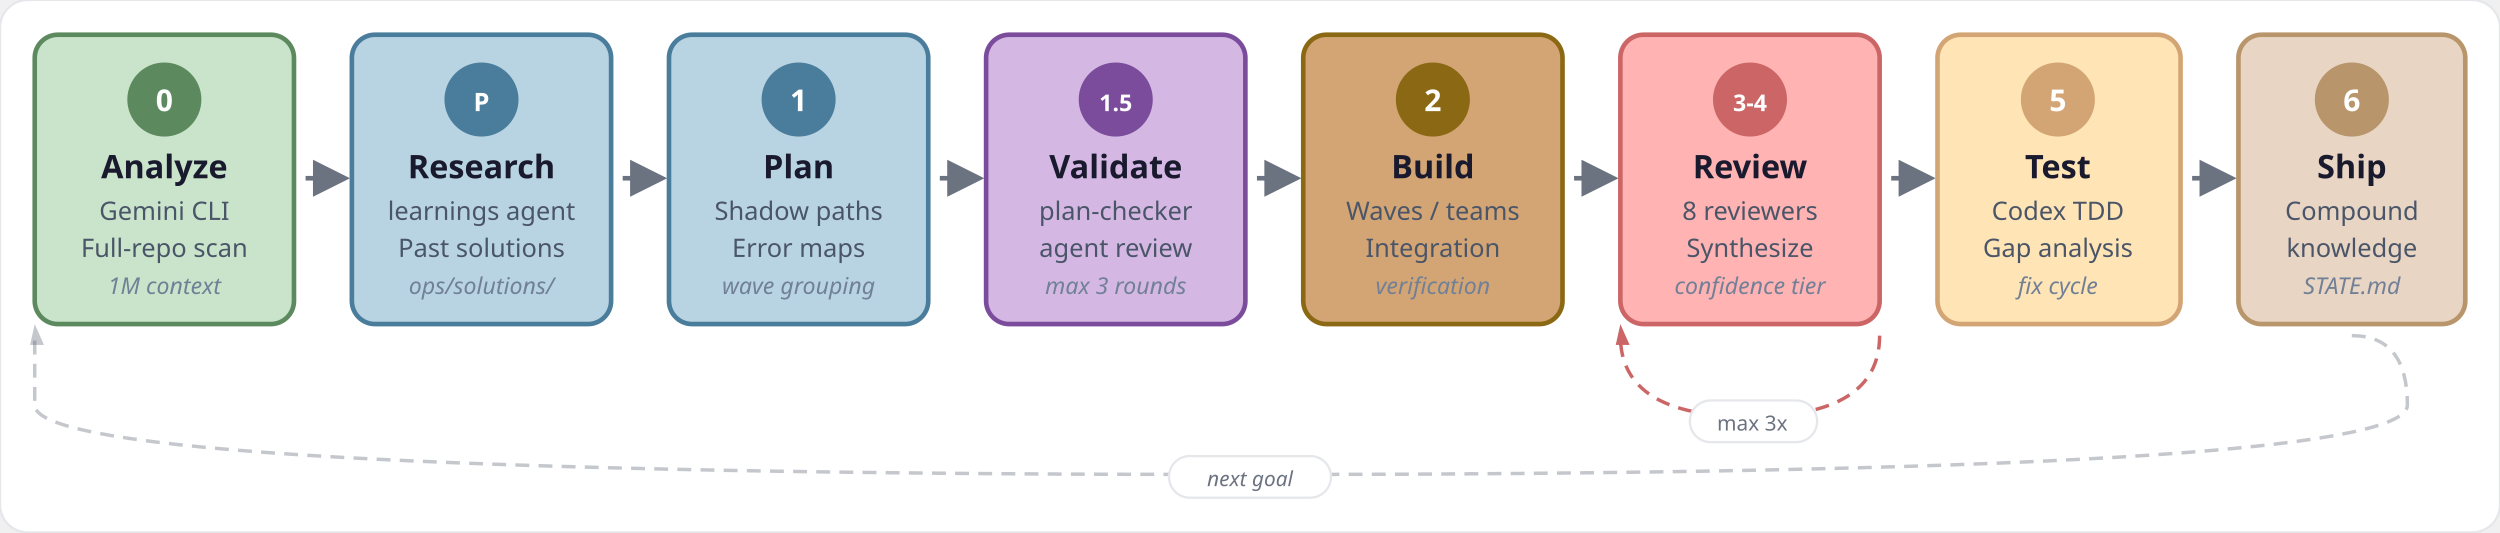
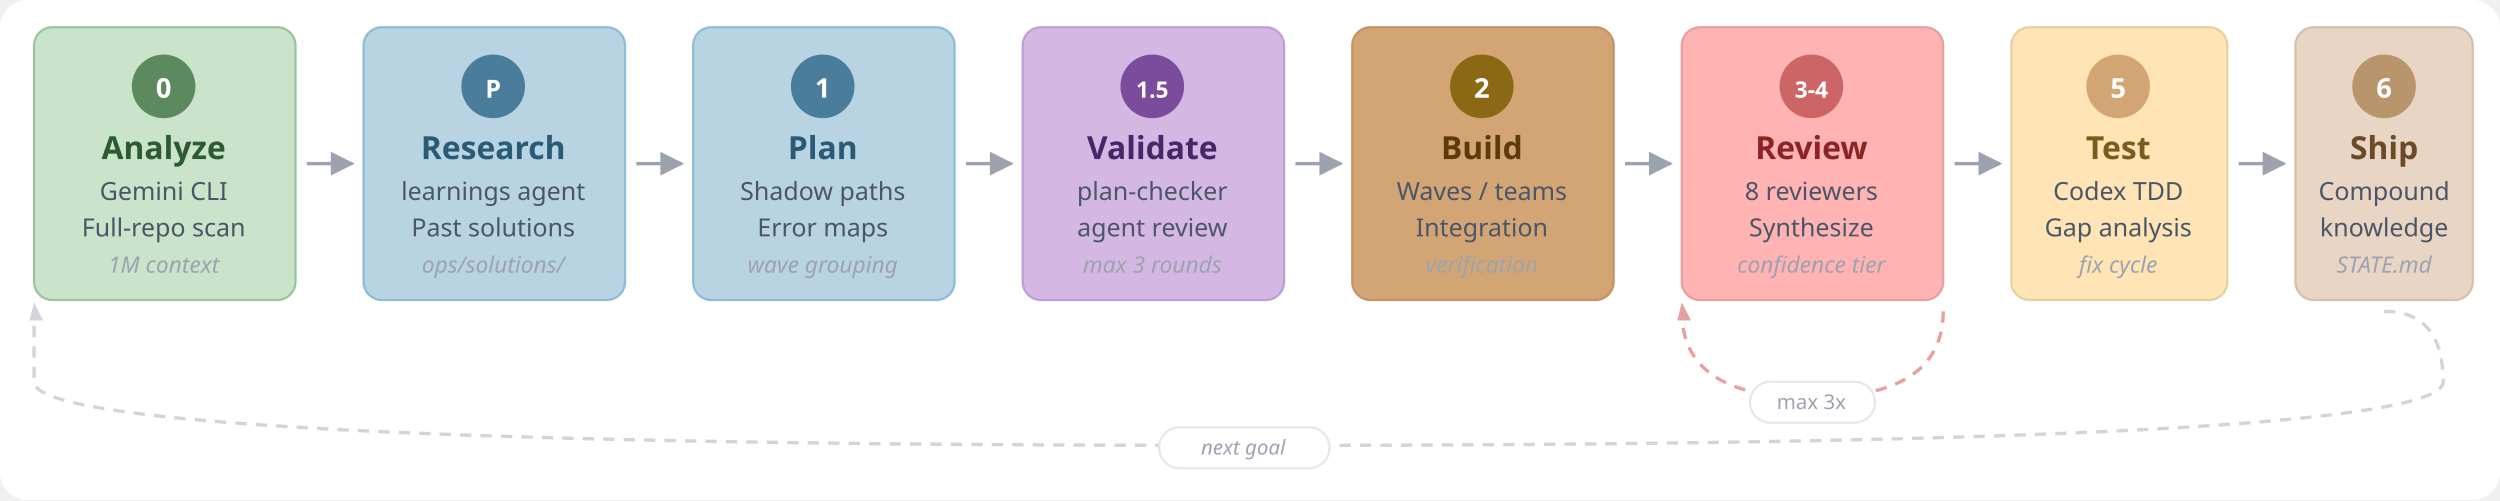
- <svg xmlns="http://www.w3.org/2000/svg" viewBox="0 0 1080 230">
+ <svg xmlns="http://www.w3.org/2000/svg" viewBox="0 0 1100 220">
  <defs>
-     <marker id="arrow" viewBox="0 0 10 10" refX="8" refY="5" markerWidth="8" markerHeight="8" orient="auto">
-       <path d="M 0 0 L 10 5 L 0 10 z" fill="#6B7280" />
+     <marker id="arrow" viewBox="0 0 10 10" refX="9" refY="5" markerWidth="7" markerHeight="7" orient="auto">
+       <path d="M 0 0 L 10 5 L 0 10 z" fill="#9ca3af" />
    </marker>
  </defs>
-   <rect width="1080" height="230" rx="12" fill="white" stroke="#e5e7eb" stroke-width="1" />
-   <g transform="translate(15, 15)">
-     <rect width="112" height="125" rx="10" fill="#C9E4CA" stroke="#5C8A5E" stroke-width="2" />
-     <circle cx="56" cy="28" r="16" fill="#5C8A5E" />
-     <text x="56" y="33" text-anchor="middle" font-family="'Segoe UI', system-ui, sans-serif" font-size="13" font-weight="700" fill="white">0</text>
-     <text x="56" y="62" text-anchor="middle" font-family="'Segoe UI', system-ui, sans-serif" font-size="14" font-weight="700" fill="#1a1a2e">Analyze</text>
-     <text x="56" y="80" text-anchor="middle" font-family="'Segoe UI', system-ui, sans-serif" font-size="11" fill="#4a5568">Gemini CLI</text>
-     <text x="56" y="96" text-anchor="middle" font-family="'Segoe UI', system-ui, sans-serif" font-size="11" fill="#4a5568">Full-repo scan</text>
-     <text x="56" y="112" text-anchor="middle" font-family="'Segoe UI', system-ui, sans-serif" font-size="10" fill="#718096" font-style="italic">1M context</text>
+   <rect width="1100" height="220" rx="12" fill="white" />
+   <g transform="translate(15, 12)">
+     <rect width="115" height="120" rx="8" fill="#C9E4CA" stroke="#9bc49d" stroke-width="1" />
+     <circle cx="57" cy="26" r="14" fill="#5C8A5E" />
+     <text x="57" y="31" text-anchor="middle" font-family="'Segoe UI', system-ui, sans-serif" font-size="12" font-weight="700" fill="white">0</text>
+     <text x="57" y="58" text-anchor="middle" font-family="'Segoe UI', system-ui, sans-serif" font-size="14" font-weight="700" fill="#2d5a30">Analyze</text>
+     <text x="57" y="76" text-anchor="middle" font-family="'Segoe UI', system-ui, sans-serif" font-size="11" fill="#4a5568">Gemini CLI</text>
+     <text x="57" y="92" text-anchor="middle" font-family="'Segoe UI', system-ui, sans-serif" font-size="11" fill="#4a5568">Full-repo scan</text>
+     <text x="57" y="108" text-anchor="middle" font-family="'Segoe UI', system-ui, sans-serif" font-size="10" fill="#9ca3af" font-style="italic">1M context</text>
  </g>
-   <line x1="132" y1="77" x2="148" y2="77" stroke="#6B7280" stroke-width="2" marker-end="url(#arrow)" />
-   <g transform="translate(152, 15)">
-     <rect width="112" height="125" rx="10" fill="#B8D4E3" stroke="#4A7C9B" stroke-width="2" />
-     <circle cx="56" cy="28" r="16" fill="#4A7C9B" />
-     <text x="56" y="33" text-anchor="middle" font-family="'Segoe UI', system-ui, sans-serif" font-size="11" font-weight="700" fill="white">P</text>
-     <text x="56" y="62" text-anchor="middle" font-family="'Segoe UI', system-ui, sans-serif" font-size="14" font-weight="700" fill="#1a1a2e">Research</text>
-     <text x="56" y="80" text-anchor="middle" font-family="'Segoe UI', system-ui, sans-serif" font-size="11" fill="#4a5568">learnings agent</text>
-     <text x="56" y="96" text-anchor="middle" font-family="'Segoe UI', system-ui, sans-serif" font-size="11" fill="#4a5568">Past solutions</text>
-     <text x="56" y="112" text-anchor="middle" font-family="'Segoe UI', system-ui, sans-serif" font-size="10" fill="#718096" font-style="italic">ops/solutions/</text>
+   <line x1="135" y1="72" x2="155" y2="72" stroke="#9ca3af" stroke-width="1.5" marker-end="url(#arrow)" />
+   <g transform="translate(160, 12)">
+     <rect width="115" height="120" rx="8" fill="#B8D4E3" stroke="#8dbcd4" stroke-width="1" />
+     <circle cx="57" cy="26" r="14" fill="#4A7C9B" />
+     <text x="57" y="31" text-anchor="middle" font-family="'Segoe UI', system-ui, sans-serif" font-size="11" font-weight="700" fill="white">P</text>
+     <text x="57" y="58" text-anchor="middle" font-family="'Segoe UI', system-ui, sans-serif" font-size="14" font-weight="700" fill="#2a5a75">Research</text>
+     <text x="57" y="76" text-anchor="middle" font-family="'Segoe UI', system-ui, sans-serif" font-size="11" fill="#4a5568">learnings agent</text>
+     <text x="57" y="92" text-anchor="middle" font-family="'Segoe UI', system-ui, sans-serif" font-size="11" fill="#4a5568">Past solutions</text>
+     <text x="57" y="108" text-anchor="middle" font-family="'Segoe UI', system-ui, sans-serif" font-size="10" fill="#9ca3af" font-style="italic">ops/solutions/</text>
  </g>
-   <line x1="269" y1="77" x2="285" y2="77" stroke="#6B7280" stroke-width="2" marker-end="url(#arrow)" />
-   <g transform="translate(289, 15)">
-     <rect width="112" height="125" rx="10" fill="#B8D4E3" stroke="#4A7C9B" stroke-width="2" />
-     <circle cx="56" cy="28" r="16" fill="#4A7C9B" />
-     <text x="56" y="33" text-anchor="middle" font-family="'Segoe UI', system-ui, sans-serif" font-size="13" font-weight="700" fill="white">1</text>
-     <text x="56" y="62" text-anchor="middle" font-family="'Segoe UI', system-ui, sans-serif" font-size="14" font-weight="700" fill="#1a1a2e">Plan</text>
-     <text x="56" y="80" text-anchor="middle" font-family="'Segoe UI', system-ui, sans-serif" font-size="11" fill="#4a5568">Shadow paths</text>
-     <text x="56" y="96" text-anchor="middle" font-family="'Segoe UI', system-ui, sans-serif" font-size="11" fill="#4a5568">Error maps</text>
-     <text x="56" y="112" text-anchor="middle" font-family="'Segoe UI', system-ui, sans-serif" font-size="10" fill="#718096" font-style="italic">wave grouping</text>
+   <line x1="280" y1="72" x2="300" y2="72" stroke="#9ca3af" stroke-width="1.5" marker-end="url(#arrow)" />
+   <g transform="translate(305, 12)">
+     <rect width="115" height="120" rx="8" fill="#B8D4E3" stroke="#8dbcd4" stroke-width="1" />
+     <circle cx="57" cy="26" r="14" fill="#4A7C9B" />
+     <text x="57" y="31" text-anchor="middle" font-family="'Segoe UI', system-ui, sans-serif" font-size="12" font-weight="700" fill="white">1</text>
+     <text x="57" y="58" text-anchor="middle" font-family="'Segoe UI', system-ui, sans-serif" font-size="14" font-weight="700" fill="#2a5a75">Plan</text>
+     <text x="57" y="76" text-anchor="middle" font-family="'Segoe UI', system-ui, sans-serif" font-size="11" fill="#4a5568">Shadow paths</text>
+     <text x="57" y="92" text-anchor="middle" font-family="'Segoe UI', system-ui, sans-serif" font-size="11" fill="#4a5568">Error maps</text>
+     <text x="57" y="108" text-anchor="middle" font-family="'Segoe UI', system-ui, sans-serif" font-size="10" fill="#9ca3af" font-style="italic">wave grouping</text>
  </g>
-   <line x1="406" y1="77" x2="422" y2="77" stroke="#6B7280" stroke-width="2" marker-end="url(#arrow)" />
-   <g transform="translate(426, 15)">
-     <rect width="112" height="125" rx="10" fill="#D4B8E3" stroke="#7A4C9B" stroke-width="2" />
-     <circle cx="56" cy="28" r="16" fill="#7A4C9B" />
-     <text x="56" y="33" text-anchor="middle" font-family="'Segoe UI', system-ui, sans-serif" font-size="10" font-weight="700" fill="white">1.5</text>
-     <text x="56" y="62" text-anchor="middle" font-family="'Segoe UI', system-ui, sans-serif" font-size="14" font-weight="700" fill="#1a1a2e">Validate</text>
-     <text x="56" y="80" text-anchor="middle" font-family="'Segoe UI', system-ui, sans-serif" font-size="11" fill="#4a5568">plan-checker</text>
-     <text x="56" y="96" text-anchor="middle" font-family="'Segoe UI', system-ui, sans-serif" font-size="11" fill="#4a5568">agent review</text>
-     <text x="56" y="112" text-anchor="middle" font-family="'Segoe UI', system-ui, sans-serif" font-size="10" fill="#718096" font-style="italic">max 3 rounds</text>
+   <line x1="425" y1="72" x2="445" y2="72" stroke="#9ca3af" stroke-width="1.5" marker-end="url(#arrow)" />
+   <g transform="translate(450, 12)">
+     <rect width="115" height="120" rx="8" fill="#D4B8E3" stroke="#bfa0d4" stroke-width="1" />
+     <circle cx="57" cy="26" r="14" fill="#7A4C9B" />
+     <text x="57" y="31" text-anchor="middle" font-family="'Segoe UI', system-ui, sans-serif" font-size="10" font-weight="700" fill="white">1.5</text>
+     <text x="57" y="58" text-anchor="middle" font-family="'Segoe UI', system-ui, sans-serif" font-size="14" font-weight="700" fill="#4a2568">Validate</text>
+     <text x="57" y="76" text-anchor="middle" font-family="'Segoe UI', system-ui, sans-serif" font-size="11" fill="#4a5568">plan-checker</text>
+     <text x="57" y="92" text-anchor="middle" font-family="'Segoe UI', system-ui, sans-serif" font-size="11" fill="#4a5568">agent review</text>
+     <text x="57" y="108" text-anchor="middle" font-family="'Segoe UI', system-ui, sans-serif" font-size="10" fill="#9ca3af" font-style="italic">max 3 rounds</text>
  </g>
-   <line x1="543" y1="77" x2="559" y2="77" stroke="#6B7280" stroke-width="2" marker-end="url(#arrow)" />
-   <g transform="translate(563, 15)">
-     <rect width="112" height="125" rx="10" fill="#D4A574" stroke="#8B6914" stroke-width="2" />
-     <circle cx="56" cy="28" r="16" fill="#8B6914" />
-     <text x="56" y="33" text-anchor="middle" font-family="'Segoe UI', system-ui, sans-serif" font-size="13" font-weight="700" fill="white">2</text>
-     <text x="56" y="62" text-anchor="middle" font-family="'Segoe UI', system-ui, sans-serif" font-size="14" font-weight="700" fill="#1a1a2e">Build</text>
-     <text x="56" y="80" text-anchor="middle" font-family="'Segoe UI', system-ui, sans-serif" font-size="11" fill="#4a5568">Waves / teams</text>
-     <text x="56" y="96" text-anchor="middle" font-family="'Segoe UI', system-ui, sans-serif" font-size="11" fill="#4a5568">Integration</text>
-     <text x="56" y="112" text-anchor="middle" font-family="'Segoe UI', system-ui, sans-serif" font-size="10" fill="#718096" font-style="italic">verification</text>
+   <line x1="570" y1="72" x2="590" y2="72" stroke="#9ca3af" stroke-width="1.5" marker-end="url(#arrow)" />
+   <g transform="translate(595, 12)">
+     <rect width="115" height="120" rx="8" fill="#D4A574" stroke="#c49464" stroke-width="1" />
+     <circle cx="57" cy="26" r="14" fill="#8B6914" />
+     <text x="57" y="31" text-anchor="middle" font-family="'Segoe UI', system-ui, sans-serif" font-size="12" font-weight="700" fill="white">2</text>
+     <text x="57" y="58" text-anchor="middle" font-family="'Segoe UI', system-ui, sans-serif" font-size="14" font-weight="700" fill="#5c3a0a">Build</text>
+     <text x="57" y="76" text-anchor="middle" font-family="'Segoe UI', system-ui, sans-serif" font-size="11" fill="#4a5568">Waves / teams</text>
+     <text x="57" y="92" text-anchor="middle" font-family="'Segoe UI', system-ui, sans-serif" font-size="11" fill="#4a5568">Integration</text>
+     <text x="57" y="108" text-anchor="middle" font-family="'Segoe UI', system-ui, sans-serif" font-size="10" fill="#9ca3af" font-style="italic">verification</text>
  </g>
-   <line x1="680" y1="77" x2="696" y2="77" stroke="#6B7280" stroke-width="2" marker-end="url(#arrow)" />
-   <g transform="translate(700, 15)">
-     <rect width="112" height="125" rx="10" fill="#FFB3B3" stroke="#CC6666" stroke-width="2" />
-     <circle cx="56" cy="28" r="16" fill="#CC6666" />
-     <text x="56" y="33" text-anchor="middle" font-family="'Segoe UI', system-ui, sans-serif" font-size="10" font-weight="700" fill="white">3-4</text>
-     <text x="56" y="62" text-anchor="middle" font-family="'Segoe UI', system-ui, sans-serif" font-size="14" font-weight="700" fill="#1a1a2e">Review</text>
-     <text x="56" y="80" text-anchor="middle" font-family="'Segoe UI', system-ui, sans-serif" font-size="11" fill="#4a5568">8 reviewers</text>
-     <text x="56" y="96" text-anchor="middle" font-family="'Segoe UI', system-ui, sans-serif" font-size="11" fill="#4a5568">Synthesize</text>
-     <text x="56" y="112" text-anchor="middle" font-family="'Segoe UI', system-ui, sans-serif" font-size="10" fill="#718096" font-style="italic">confidence tier</text>
+   <line x1="715" y1="72" x2="735" y2="72" stroke="#9ca3af" stroke-width="1.5" marker-end="url(#arrow)" />
+   <g transform="translate(740, 12)">
+     <rect width="115" height="120" rx="8" fill="#FFB3B3" stroke="#e6a0a0" stroke-width="1" />
+     <circle cx="57" cy="26" r="14" fill="#CC6666" />
+     <text x="57" y="31" text-anchor="middle" font-family="'Segoe UI', system-ui, sans-serif" font-size="10" font-weight="700" fill="white">3-4</text>
+     <text x="57" y="58" text-anchor="middle" font-family="'Segoe UI', system-ui, sans-serif" font-size="14" font-weight="700" fill="#8b2525">Review</text>
+     <text x="57" y="76" text-anchor="middle" font-family="'Segoe UI', system-ui, sans-serif" font-size="11" fill="#4a5568">8 reviewers</text>
+     <text x="57" y="92" text-anchor="middle" font-family="'Segoe UI', system-ui, sans-serif" font-size="11" fill="#4a5568">Synthesize</text>
+     <text x="57" y="108" text-anchor="middle" font-family="'Segoe UI', system-ui, sans-serif" font-size="10" fill="#9ca3af" font-style="italic">confidence tier</text>
  </g>
-   <line x1="817" y1="77" x2="833" y2="77" stroke="#6B7280" stroke-width="2" marker-end="url(#arrow)" />
-   <g transform="translate(837, 15)">
-     <rect width="105" height="125" rx="10" fill="#FFE4B5" stroke="#D4A574" stroke-width="2" />
-     <circle cx="52" cy="28" r="16" fill="#D4A574" />
-     <text x="52" y="33" text-anchor="middle" font-family="'Segoe UI', system-ui, sans-serif" font-size="13" font-weight="700" fill="white">5</text>
-     <text x="52" y="62" text-anchor="middle" font-family="'Segoe UI', system-ui, sans-serif" font-size="14" font-weight="700" fill="#1a1a2e">Test</text>
-     <text x="52" y="80" text-anchor="middle" font-family="'Segoe UI', system-ui, sans-serif" font-size="11" fill="#4a5568">Codex TDD</text>
-     <text x="52" y="96" text-anchor="middle" font-family="'Segoe UI', system-ui, sans-serif" font-size="11" fill="#4a5568">Gap analysis</text>
-     <text x="52" y="112" text-anchor="middle" font-family="'Segoe UI', system-ui, sans-serif" font-size="10" fill="#718096" font-style="italic">fix cycle</text>
+   <line x1="860" y1="72" x2="880" y2="72" stroke="#9ca3af" stroke-width="1.5" marker-end="url(#arrow)" />
+   <g transform="translate(885, 12)">
+     <rect width="95" height="120" rx="8" fill="#FFE4B5" stroke="#e6cfa0" stroke-width="1" />
+     <circle cx="47" cy="26" r="14" fill="#D4A574" />
+     <text x="47" y="31" text-anchor="middle" font-family="'Segoe UI', system-ui, sans-serif" font-size="12" font-weight="700" fill="white">5</text>
+     <text x="47" y="58" text-anchor="middle" font-family="'Segoe UI', system-ui, sans-serif" font-size="14" font-weight="700" fill="#7a5c1f">Test</text>
+     <text x="47" y="76" text-anchor="middle" font-family="'Segoe UI', system-ui, sans-serif" font-size="11" fill="#4a5568">Codex TDD</text>
+     <text x="47" y="92" text-anchor="middle" font-family="'Segoe UI', system-ui, sans-serif" font-size="11" fill="#4a5568">Gap analysis</text>
+     <text x="47" y="108" text-anchor="middle" font-family="'Segoe UI', system-ui, sans-serif" font-size="10" fill="#9ca3af" font-style="italic">fix cycle</text>
  </g>
-   <line x1="947" y1="77" x2="963" y2="77" stroke="#6B7280" stroke-width="2" marker-end="url(#arrow)" />
-   <g transform="translate(967, 15)">
-     <rect width="98" height="125" rx="10" fill="#E8D5C4" stroke="#B8956A" stroke-width="2" />
-     <circle cx="49" cy="28" r="16" fill="#B8956A" />
-     <text x="49" y="33" text-anchor="middle" font-family="'Segoe UI', system-ui, sans-serif" font-size="13" font-weight="700" fill="white">6</text>
-     <text x="49" y="62" text-anchor="middle" font-family="'Segoe UI', system-ui, sans-serif" font-size="14" font-weight="700" fill="#1a1a2e">Ship</text>
-     <text x="49" y="80" text-anchor="middle" font-family="'Segoe UI', system-ui, sans-serif" font-size="11" fill="#4a5568">Compound</text>
-     <text x="49" y="96" text-anchor="middle" font-family="'Segoe UI', system-ui, sans-serif" font-size="11" fill="#4a5568">knowledge</text>
-     <text x="49" y="112" text-anchor="middle" font-family="'Segoe UI', system-ui, sans-serif" font-size="10" fill="#718096" font-style="italic">STATE.md</text>
+   <line x1="985" y1="72" x2="1005" y2="72" stroke="#9ca3af" stroke-width="1.5" marker-end="url(#arrow)" />
+   <g transform="translate(1010, 12)">
+     <rect width="78" height="120" rx="8" fill="#E8D5C4" stroke="#d4c0ad" stroke-width="1" />
+     <circle cx="39" cy="26" r="14" fill="#B8956A" />
+     <text x="39" y="31" text-anchor="middle" font-family="'Segoe UI', system-ui, sans-serif" font-size="12" font-weight="700" fill="white">6</text>
+     <text x="39" y="58" text-anchor="middle" font-family="'Segoe UI', system-ui, sans-serif" font-size="14" font-weight="700" fill="#6b4a28">Ship</text>
+     <text x="39" y="76" text-anchor="middle" font-family="'Segoe UI', system-ui, sans-serif" font-size="11" fill="#4a5568">Compound</text>
+     <text x="39" y="92" text-anchor="middle" font-family="'Segoe UI', system-ui, sans-serif" font-size="11" fill="#4a5568">knowledge</text>
+     <text x="39" y="108" text-anchor="middle" font-family="'Segoe UI', system-ui, sans-serif" font-size="10" fill="#9ca3af" font-style="italic">STATE.md</text>
  </g>
-   <path d="M 812,145 Q 812,180 756,180 Q 700,180 700,145" fill="none" stroke="#CC6666" stroke-width="1.5" stroke-dasharray="6,4" />
-   <polygon points="698,149 700,140 704,149" fill="#CC6666" />
-   <rect x="730" y="173" width="55" height="18" rx="9" fill="white" stroke="#e5e7eb" stroke-width="1" />
-   <text x="757" y="186" text-anchor="middle" font-family="'Segoe UI', system-ui, sans-serif" font-size="9" fill="#6B7280">max 3x</text>
-   <path d="M 1016,145 Q 1040,145 1040,175 Q 1040,205 540,205 Q 15,205 15,175 Q 15,145 15,145" fill="none" stroke="#6B7280" stroke-width="1.5" stroke-dasharray="6,4" opacity="0.4" />
-   <polygon points="13,149 15,140 19,149" fill="#6B7280" opacity="0.4" />
-   <rect x="505" y="197" width="70" height="18" rx="9" fill="white" stroke="#e5e7eb" stroke-width="1" />
-   <text x="540" y="210" text-anchor="middle" font-family="'Segoe UI', system-ui, sans-serif" font-size="9" fill="#6B7280" font-style="italic">next goal</text>
+   <path d="M 855,137 Q 855,175 797,175 Q 740,175 740,137" fill="none" stroke="#e6a0a0" stroke-width="1.5" stroke-dasharray="5,4" />
+   <polygon points="738,141 740,133 744,141" fill="#e6a0a0" />
+   <rect x="770" y="168" width="55" height="18" rx="9" fill="white" stroke="#e5e7eb" stroke-width="1" />
+   <text x="797" y="180" text-anchor="middle" font-family="'Segoe UI', system-ui, sans-serif" font-size="9" fill="#9ca3af">max 3x</text>
+   <path d="M 1049,137 Q 1075,137 1075,168 Q 1075,196 550,196 Q 15,196 15,168 Q 15,137 15,137" fill="none" stroke="#d1d5db" stroke-width="1.5" stroke-dasharray="5,4" />
+   <polygon points="13,141 15,133 19,141" fill="#d1d5db" />
+   <rect x="510" y="188" width="75" height="18" rx="9" fill="white" stroke="#e5e7eb" stroke-width="1" />
+   <text x="547" y="200" text-anchor="middle" font-family="'Segoe UI', system-ui, sans-serif" font-size="9" fill="#9ca3af" font-style="italic">next goal</text>
</svg>
